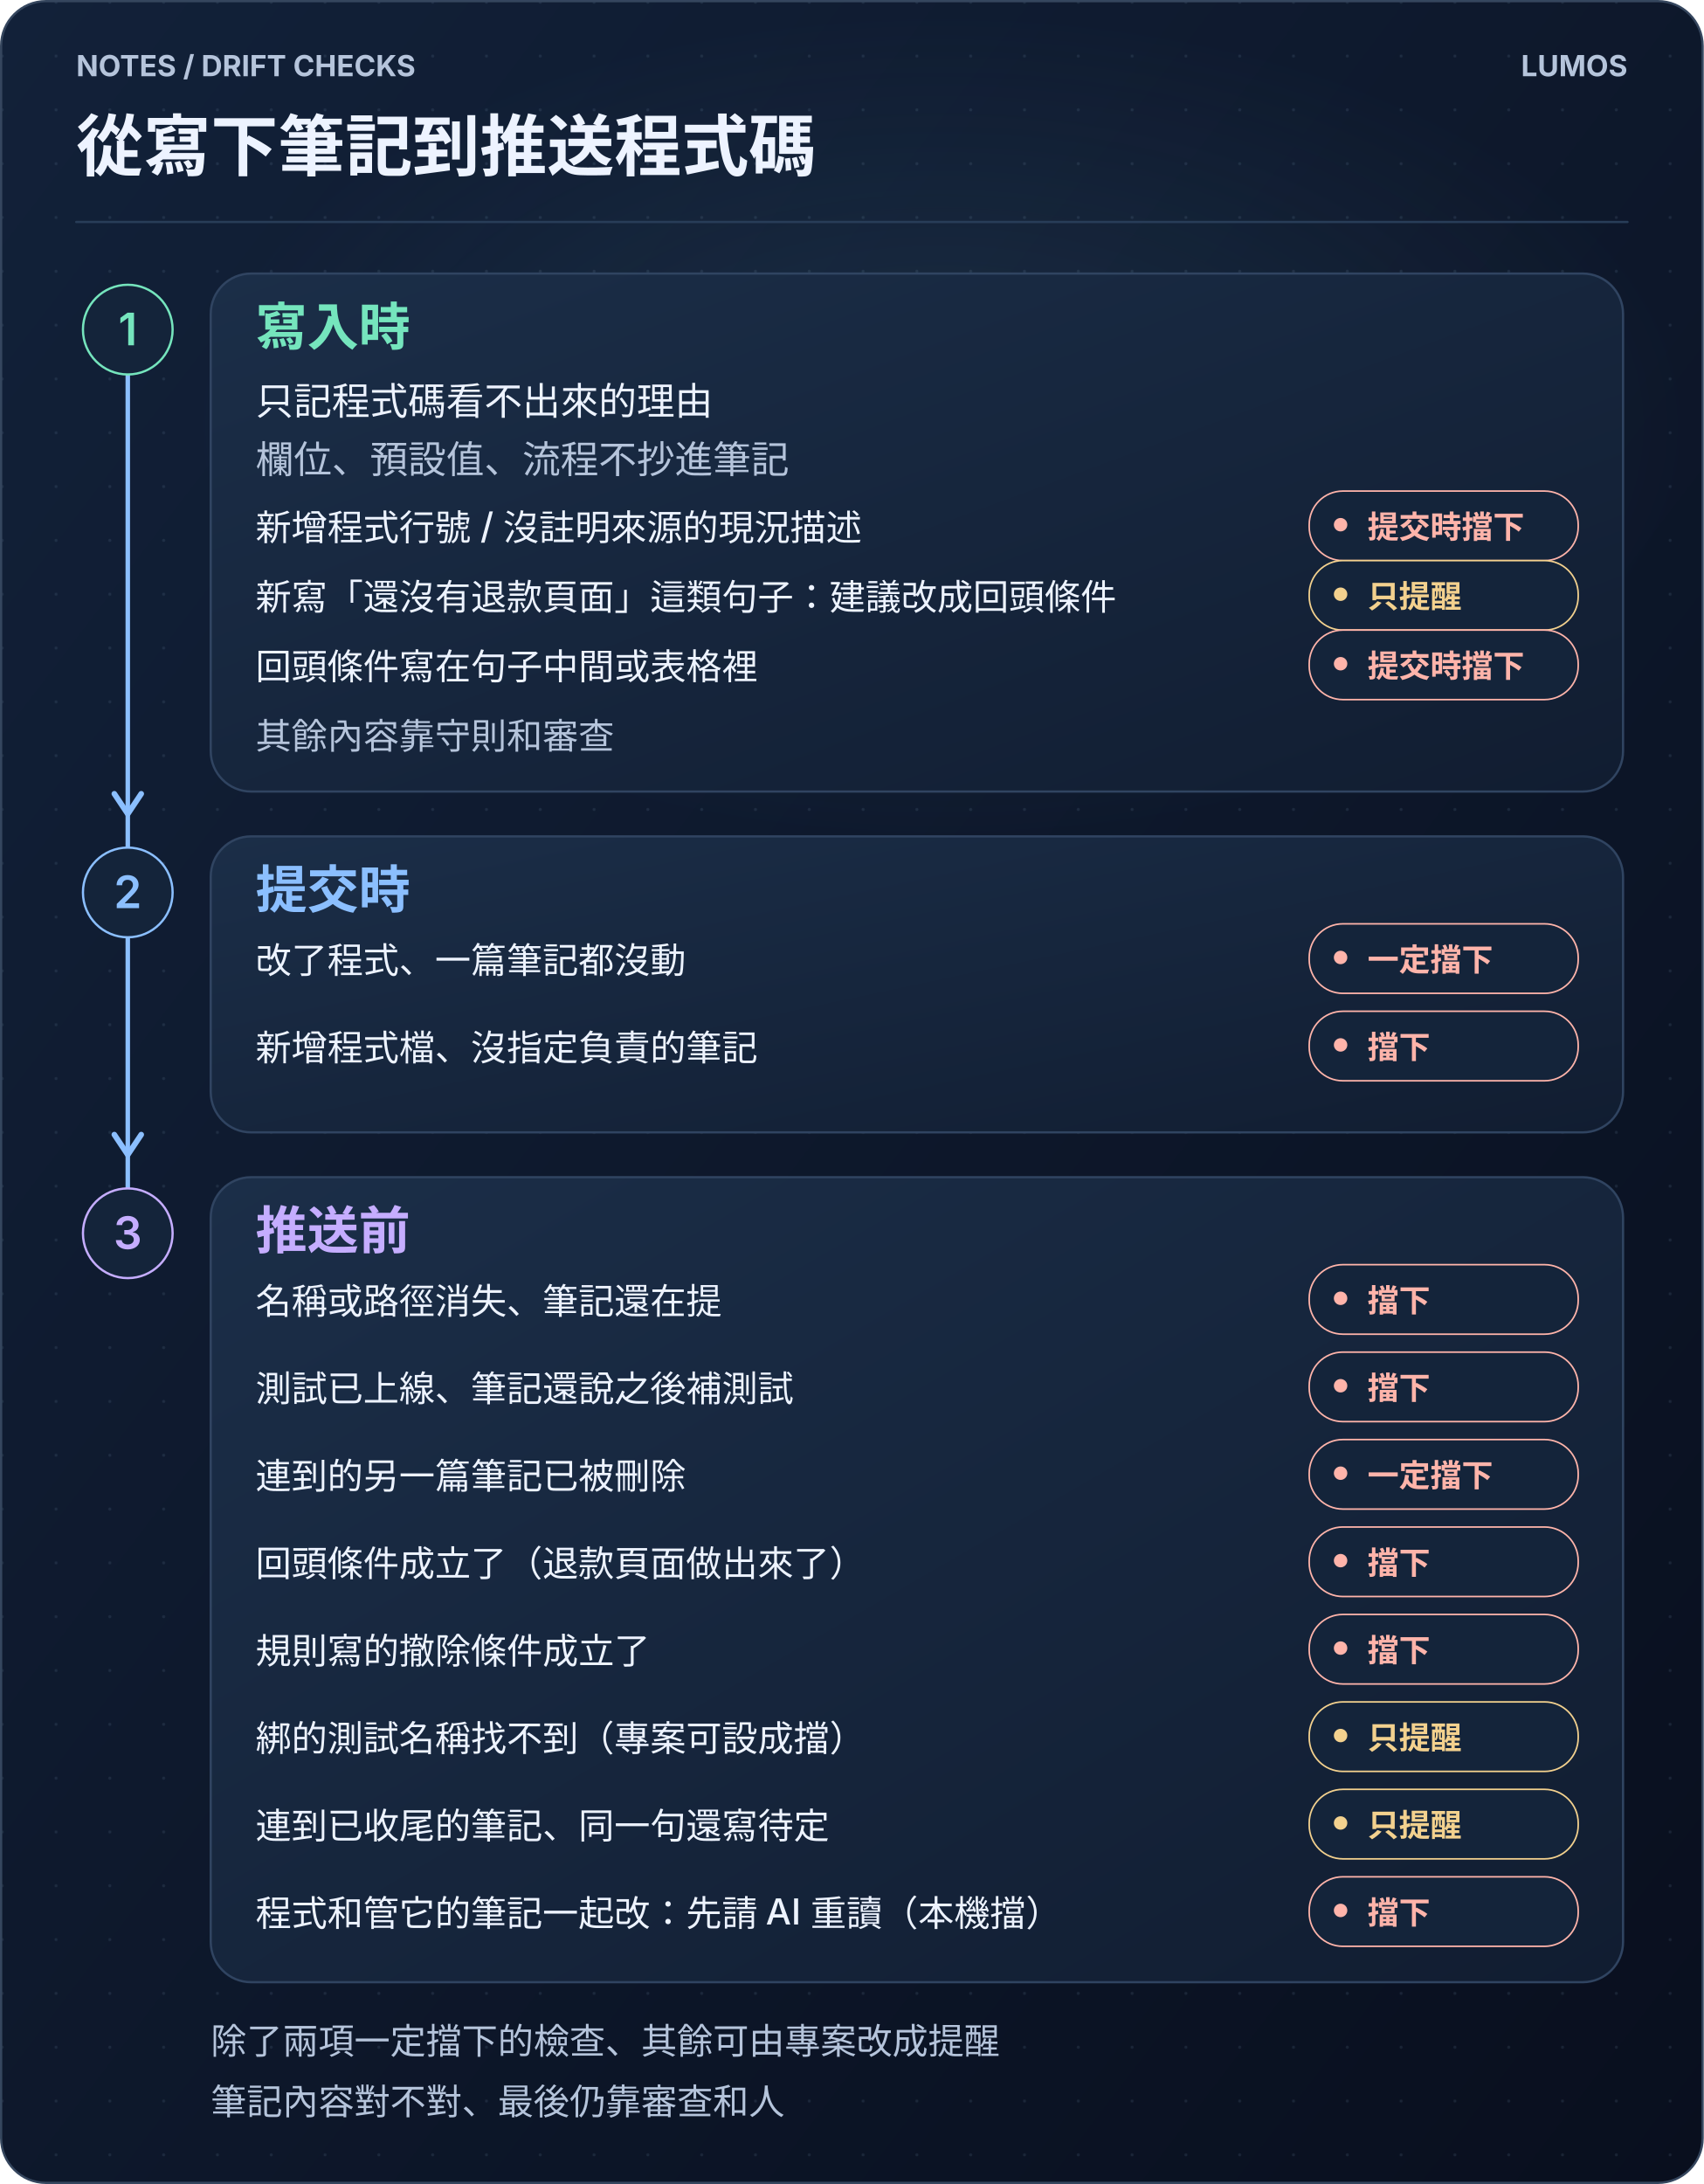
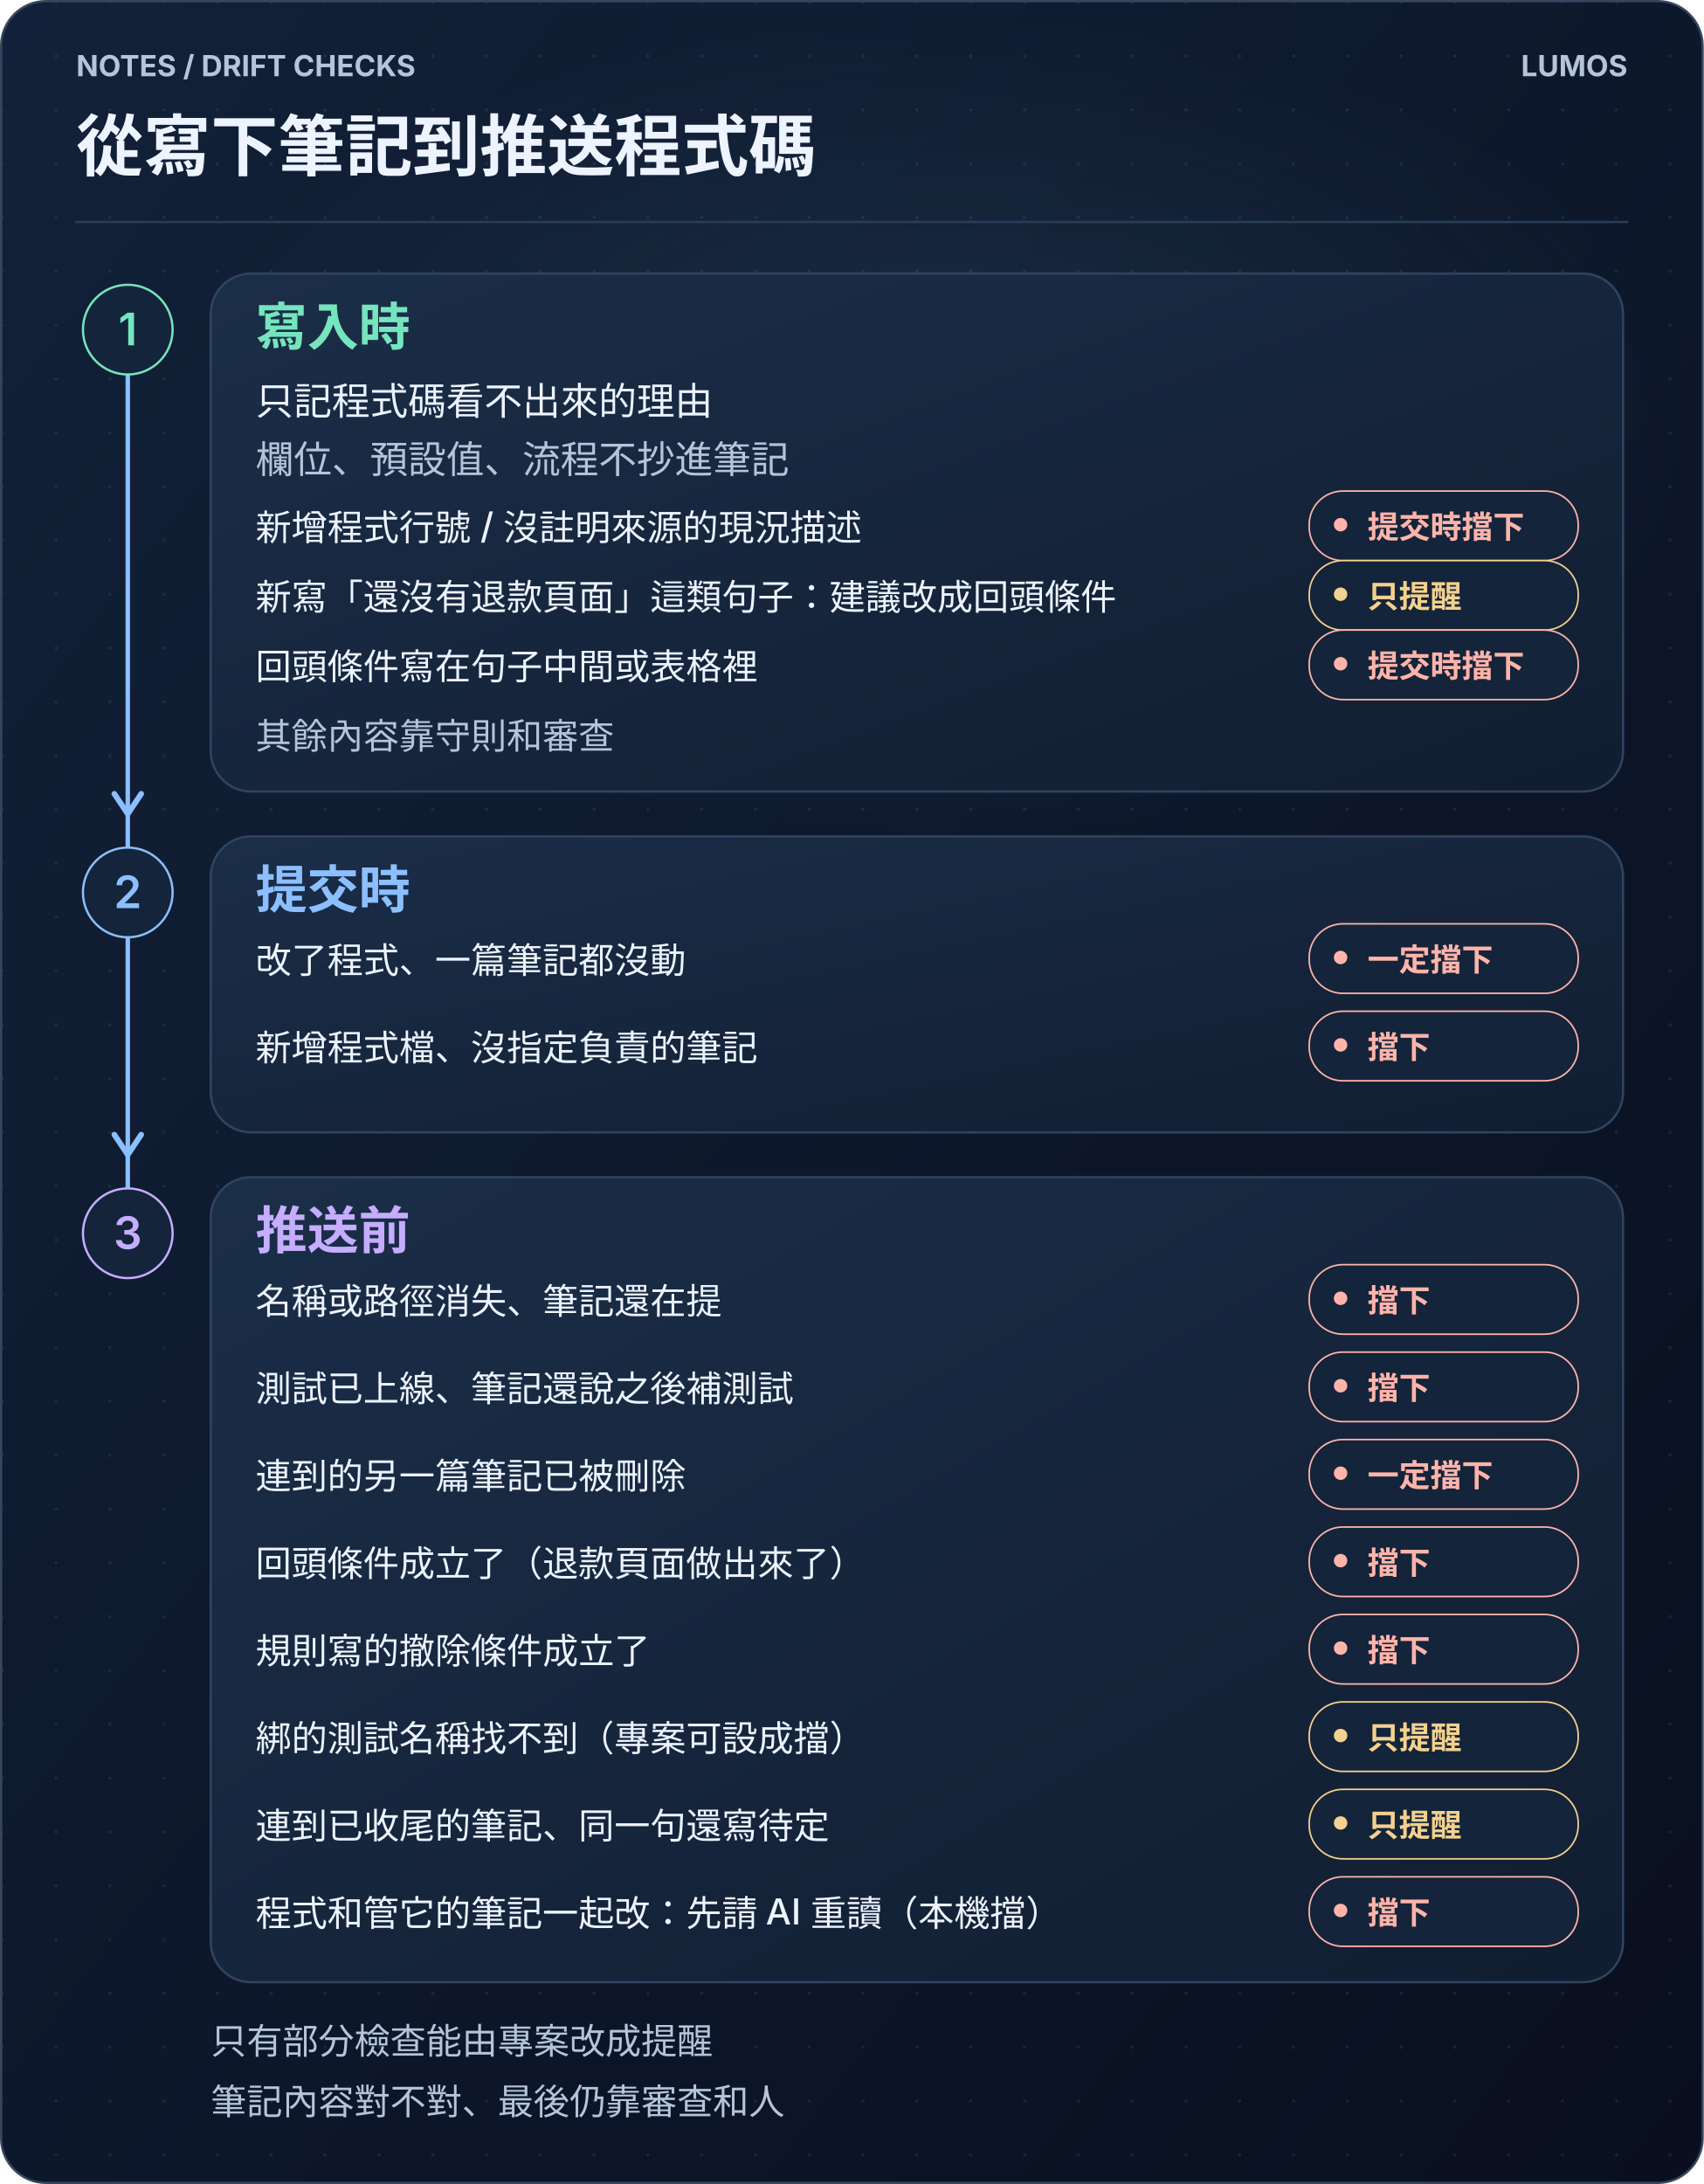
<svg xmlns="http://www.w3.org/2000/svg" width="760" height="974" viewBox="0 0 760 974" role="img" aria-labelledby="title desc">
  <defs>
    <linearGradient id="bg" x1="0" y1="0" x2="1" y2="1">
      <stop stop-color="#122139" />
      <stop offset="1" stop-color="#090f1e" />
    </linearGradient>
    <linearGradient id="panel" x1="0" y1="0" x2="1" y2="1">
      <stop stop-color="#1b2e48" />
      <stop offset="1" stop-color="#111d31" />
    </linearGradient>
    <radialGradient id="halo">
      <stop stop-color="#73b8d7" stop-opacity=".12" />
      <stop offset="1" stop-color="#73b8d7" stop-opacity="0" />
    </radialGradient>
    <pattern id="grid" width="24" height="24" patternUnits="userSpaceOnUse">
      <circle cx="1" cy="1" r=".7" fill="#718da9" opacity=".15" />
    </pattern>
  </defs>
  <rect x=".5" y=".5" width="759" height="973" rx="20" fill="url(#bg)" stroke="#35465e" />
  <rect x="1" y="1" width="758" height="972" rx="20" fill="url(#grid)" />
  <ellipse cx="420" cy="190" rx="335" ry="185" fill="url(#halo)" />
  <g font-family="Inter, 'PingFang TC', 'Noto Sans TC', 'Microsoft JhengHei', system-ui, sans-serif">
    <text x="34" y="34" font-size="13" fill="#b5c4db" text-anchor="start" font-weight="650">NOTES / DRIFT CHECKS</text>
    <text x="34" y="76" font-size="30" fill="#edf3ff" text-anchor="start" font-weight="650">從寫下筆記到推送程式碼</text>
    <path d="M34 99H726" fill="none" stroke="#283d58" stroke-width="1" stroke-linecap="round" stroke-linejoin="round" />
    <text x="726" y="34" font-size="13" fill="#b5c4db" text-anchor="end" font-weight="650">LUMOS</text>
    <path d="M57 147V550" fill="none" stroke="#8bbfff" stroke-width="2" stroke-linecap="round" stroke-linejoin="round" />
    <circle cx="57" cy="147" r="20" fill="#14243a" stroke="#75e5bd" stroke-width="1" />
    <text x="57" y="154" font-size="20" fill="#75e5bd" text-anchor="middle" font-weight="600">1</text>
    <rect x="94" y="122" width="630" height="231" rx="18" fill="url(#panel)" stroke="#304461" stroke-width="1" />
    <text x="114" y="154" font-size="23" fill="#75e5bd" text-anchor="start" font-weight="600">寫入時</text>
    <circle cx="57" cy="398" r="20" fill="#14243a" stroke="#8bbfff" stroke-width="1" />
    <text x="57" y="405" font-size="20" fill="#8bbfff" text-anchor="middle" font-weight="600">2</text>
    <rect x="94" y="373" width="630" height="132" rx="18" fill="url(#panel)" stroke="#304461" stroke-width="1" />
    <text x="114" y="405" font-size="23" fill="#8bbfff" text-anchor="start" font-weight="600">提交時</text>
    <circle cx="57" cy="550" r="20" fill="#14243a" stroke="#c5adff" stroke-width="1" />
    <text x="57" y="557" font-size="20" fill="#c5adff" text-anchor="middle" font-weight="600">3</text>
    <rect x="94" y="525" width="630" height="359" rx="18" fill="url(#panel)" stroke="#304461" stroke-width="1" />
    <text x="114" y="557" font-size="23" fill="#c5adff" text-anchor="start" font-weight="600">推送前</text>
    <polyline points="51,354 57,363 63,354" fill="none" stroke="#8bbfff" stroke-width="2.5" stroke-linecap="round" stroke-linejoin="round" />
    <polyline points="51,506 57,515 63,506" fill="none" stroke="#8bbfff" stroke-width="2.5" stroke-linecap="round" stroke-linejoin="round" />
    <text x="114" y="185" font-size="17" fill="#edf3ff" text-anchor="start" font-weight="450">只記程式碼看不出來的理由</text>
    <text x="114" y="211" font-size="17" fill="#b5c4db" text-anchor="start" font-weight="450">欄位、預設值、流程不抄進筆記</text>
    <text x="114" y="241" font-size="16" fill="#edf3ff" text-anchor="start" font-weight="450">新增程式行號 / 沒註明來源的現況描述</text>
    <rect x="584" y="219" width="120" height="31" rx="15" fill="#14243a" stroke="#ffb4aa" stroke-width="0.7" />
    <circle cx="598" cy="234" r="3" fill="#ffb4aa" stroke="none" stroke-width="1" />
    <text x="610" y="240" font-size="14" fill="#ffb4aa" text-anchor="start" font-weight="600">提交時擋下</text>
    <text x="114" y="272" font-size="16" fill="#edf3ff" text-anchor="start" font-weight="450">新寫「還沒有退款頁面」這類句子：建議改成回頭條件</text>
    <rect x="584" y="250" width="120" height="31" rx="15" fill="#14243a" stroke="#f3d18e" stroke-width="0.7" />
    <circle cx="598" cy="265" r="3" fill="#f3d18e" stroke="none" stroke-width="1" />
    <text x="610" y="271" font-size="14" fill="#f3d18e" text-anchor="start" font-weight="600">只提醒</text>
    <text x="114" y="303" font-size="16" fill="#edf3ff" text-anchor="start" font-weight="450">回頭條件寫在句子中間或表格裡</text>
    <rect x="584" y="281" width="120" height="31" rx="15" fill="#14243a" stroke="#ffb4aa" stroke-width="0.7" />
    <circle cx="598" cy="296" r="3" fill="#ffb4aa" stroke="none" stroke-width="1" />
    <text x="610" y="302" font-size="14" fill="#ffb4aa" text-anchor="start" font-weight="600">提交時擋下</text>
    <text x="114" y="334" font-size="16" fill="#b5c4db" text-anchor="start" font-weight="450">其餘內容靠守則和審查</text>
    <text x="114" y="434" font-size="16" fill="#edf3ff" text-anchor="start" font-weight="450">改了程式、一篇筆記都沒動</text>
    <rect x="584" y="412" width="120" height="31" rx="15" fill="#14243a" stroke="#ffb4aa" stroke-width="0.7" />
    <circle cx="598" cy="427" r="3" fill="#ffb4aa" stroke="none" stroke-width="1" />
    <text x="610" y="433" font-size="14" fill="#ffb4aa" text-anchor="start" font-weight="600">一定擋下</text>
    <text x="114" y="473" font-size="16" fill="#edf3ff" text-anchor="start" font-weight="450">新增程式檔、沒指定負責的筆記</text>
    <rect x="584" y="451" width="120" height="31" rx="15" fill="#14243a" stroke="#ffb4aa" stroke-width="0.7" />
    <circle cx="598" cy="466" r="3" fill="#ffb4aa" stroke="none" stroke-width="1" />
    <text x="610" y="472" font-size="14" fill="#ffb4aa" text-anchor="start" font-weight="600">擋下</text>
    <text x="114" y="586" font-size="16" fill="#edf3ff" text-anchor="start" font-weight="450">名稱或路徑消失、筆記還在提</text>
    <rect x="584" y="564" width="120" height="31" rx="15" fill="#14243a" stroke="#ffb4aa" stroke-width="0.7" />
    <circle cx="598" cy="579" r="3" fill="#ffb4aa" stroke="none" stroke-width="1" />
    <text x="610" y="585" font-size="14" fill="#ffb4aa" text-anchor="start" font-weight="600">擋下</text>
    <text x="114" y="625" font-size="16" fill="#edf3ff" text-anchor="start" font-weight="450">測試已上線、筆記還說之後補測試</text>
    <rect x="584" y="603" width="120" height="31" rx="15" fill="#14243a" stroke="#ffb4aa" stroke-width="0.7" />
    <circle cx="598" cy="618" r="3" fill="#ffb4aa" stroke="none" stroke-width="1" />
    <text x="610" y="624" font-size="14" fill="#ffb4aa" text-anchor="start" font-weight="600">擋下</text>
    <text x="114" y="664" font-size="16" fill="#edf3ff" text-anchor="start" font-weight="450">連到的另一篇筆記已被刪除</text>
    <rect x="584" y="642" width="120" height="31" rx="15" fill="#14243a" stroke="#ffb4aa" stroke-width="0.7" />
    <circle cx="598" cy="657" r="3" fill="#ffb4aa" stroke="none" stroke-width="1" />
    <text x="610" y="663" font-size="14" fill="#ffb4aa" text-anchor="start" font-weight="600">一定擋下</text>
    <text x="114" y="703" font-size="16" fill="#edf3ff" text-anchor="start" font-weight="450">回頭條件成立了（退款頁面做出來了）</text>
    <rect x="584" y="681" width="120" height="31" rx="15" fill="#14243a" stroke="#ffb4aa" stroke-width="0.7" />
    <circle cx="598" cy="696" r="3" fill="#ffb4aa" stroke="none" stroke-width="1" />
    <text x="610" y="702" font-size="14" fill="#ffb4aa" text-anchor="start" font-weight="600">擋下</text>
    <text x="114" y="742" font-size="16" fill="#edf3ff" text-anchor="start" font-weight="450">規則寫的撤除條件成立了</text>
    <rect x="584" y="720" width="120" height="31" rx="15" fill="#14243a" stroke="#ffb4aa" stroke-width="0.7" />
    <circle cx="598" cy="735" r="3" fill="#ffb4aa" stroke="none" stroke-width="1" />
    <text x="610" y="741" font-size="14" fill="#ffb4aa" text-anchor="start" font-weight="600">擋下</text>
    <text x="114" y="781" font-size="16" fill="#edf3ff" text-anchor="start" font-weight="450">綁的測試名稱找不到（專案可設成擋）</text>
    <rect x="584" y="759" width="120" height="31" rx="15" fill="#14243a" stroke="#f3d18e" stroke-width="0.7" />
    <circle cx="598" cy="774" r="3" fill="#f3d18e" stroke="none" stroke-width="1" />
    <text x="610" y="780" font-size="14" fill="#f3d18e" text-anchor="start" font-weight="600">只提醒</text>
    <text x="114" y="820" font-size="16" fill="#edf3ff" text-anchor="start" font-weight="450">連到已收尾的筆記、同一句還寫待定</text>
    <rect x="584" y="798" width="120" height="31" rx="15" fill="#14243a" stroke="#f3d18e" stroke-width="0.7" />
    <circle cx="598" cy="813" r="3" fill="#f3d18e" stroke="none" stroke-width="1" />
    <text x="610" y="819" font-size="14" fill="#f3d18e" text-anchor="start" font-weight="600">只提醒</text>
    <text x="114" y="859" font-size="16" fill="#edf3ff" text-anchor="start" font-weight="450">程式和管它的筆記一起改：先請 AI 重讀（本機擋）</text>
    <rect x="584" y="837" width="120" height="31" rx="15" fill="#14243a" stroke="#ffb4aa" stroke-width="0.7" />
    <circle cx="598" cy="852" r="3" fill="#ffb4aa" stroke="none" stroke-width="1" />
    <text x="610" y="858" font-size="14" fill="#ffb4aa" text-anchor="start" font-weight="600">擋下</text>
-     <text x="94" y="916" font-size="16" fill="#b5c4db" text-anchor="start" font-weight="450">除了兩項一定擋下的檢查、其餘可由專案改成提醒</text>
+     <text x="94" y="916" font-size="16" fill="#b5c4db" text-anchor="start" font-weight="450">只有部分檢查能由專案改成提醒</text>
    <text x="94" y="943" font-size="16" fill="#b5c4db" text-anchor="start" font-weight="450">筆記內容對不對、最後仍靠審查和人</text>
  </g>
</svg>
